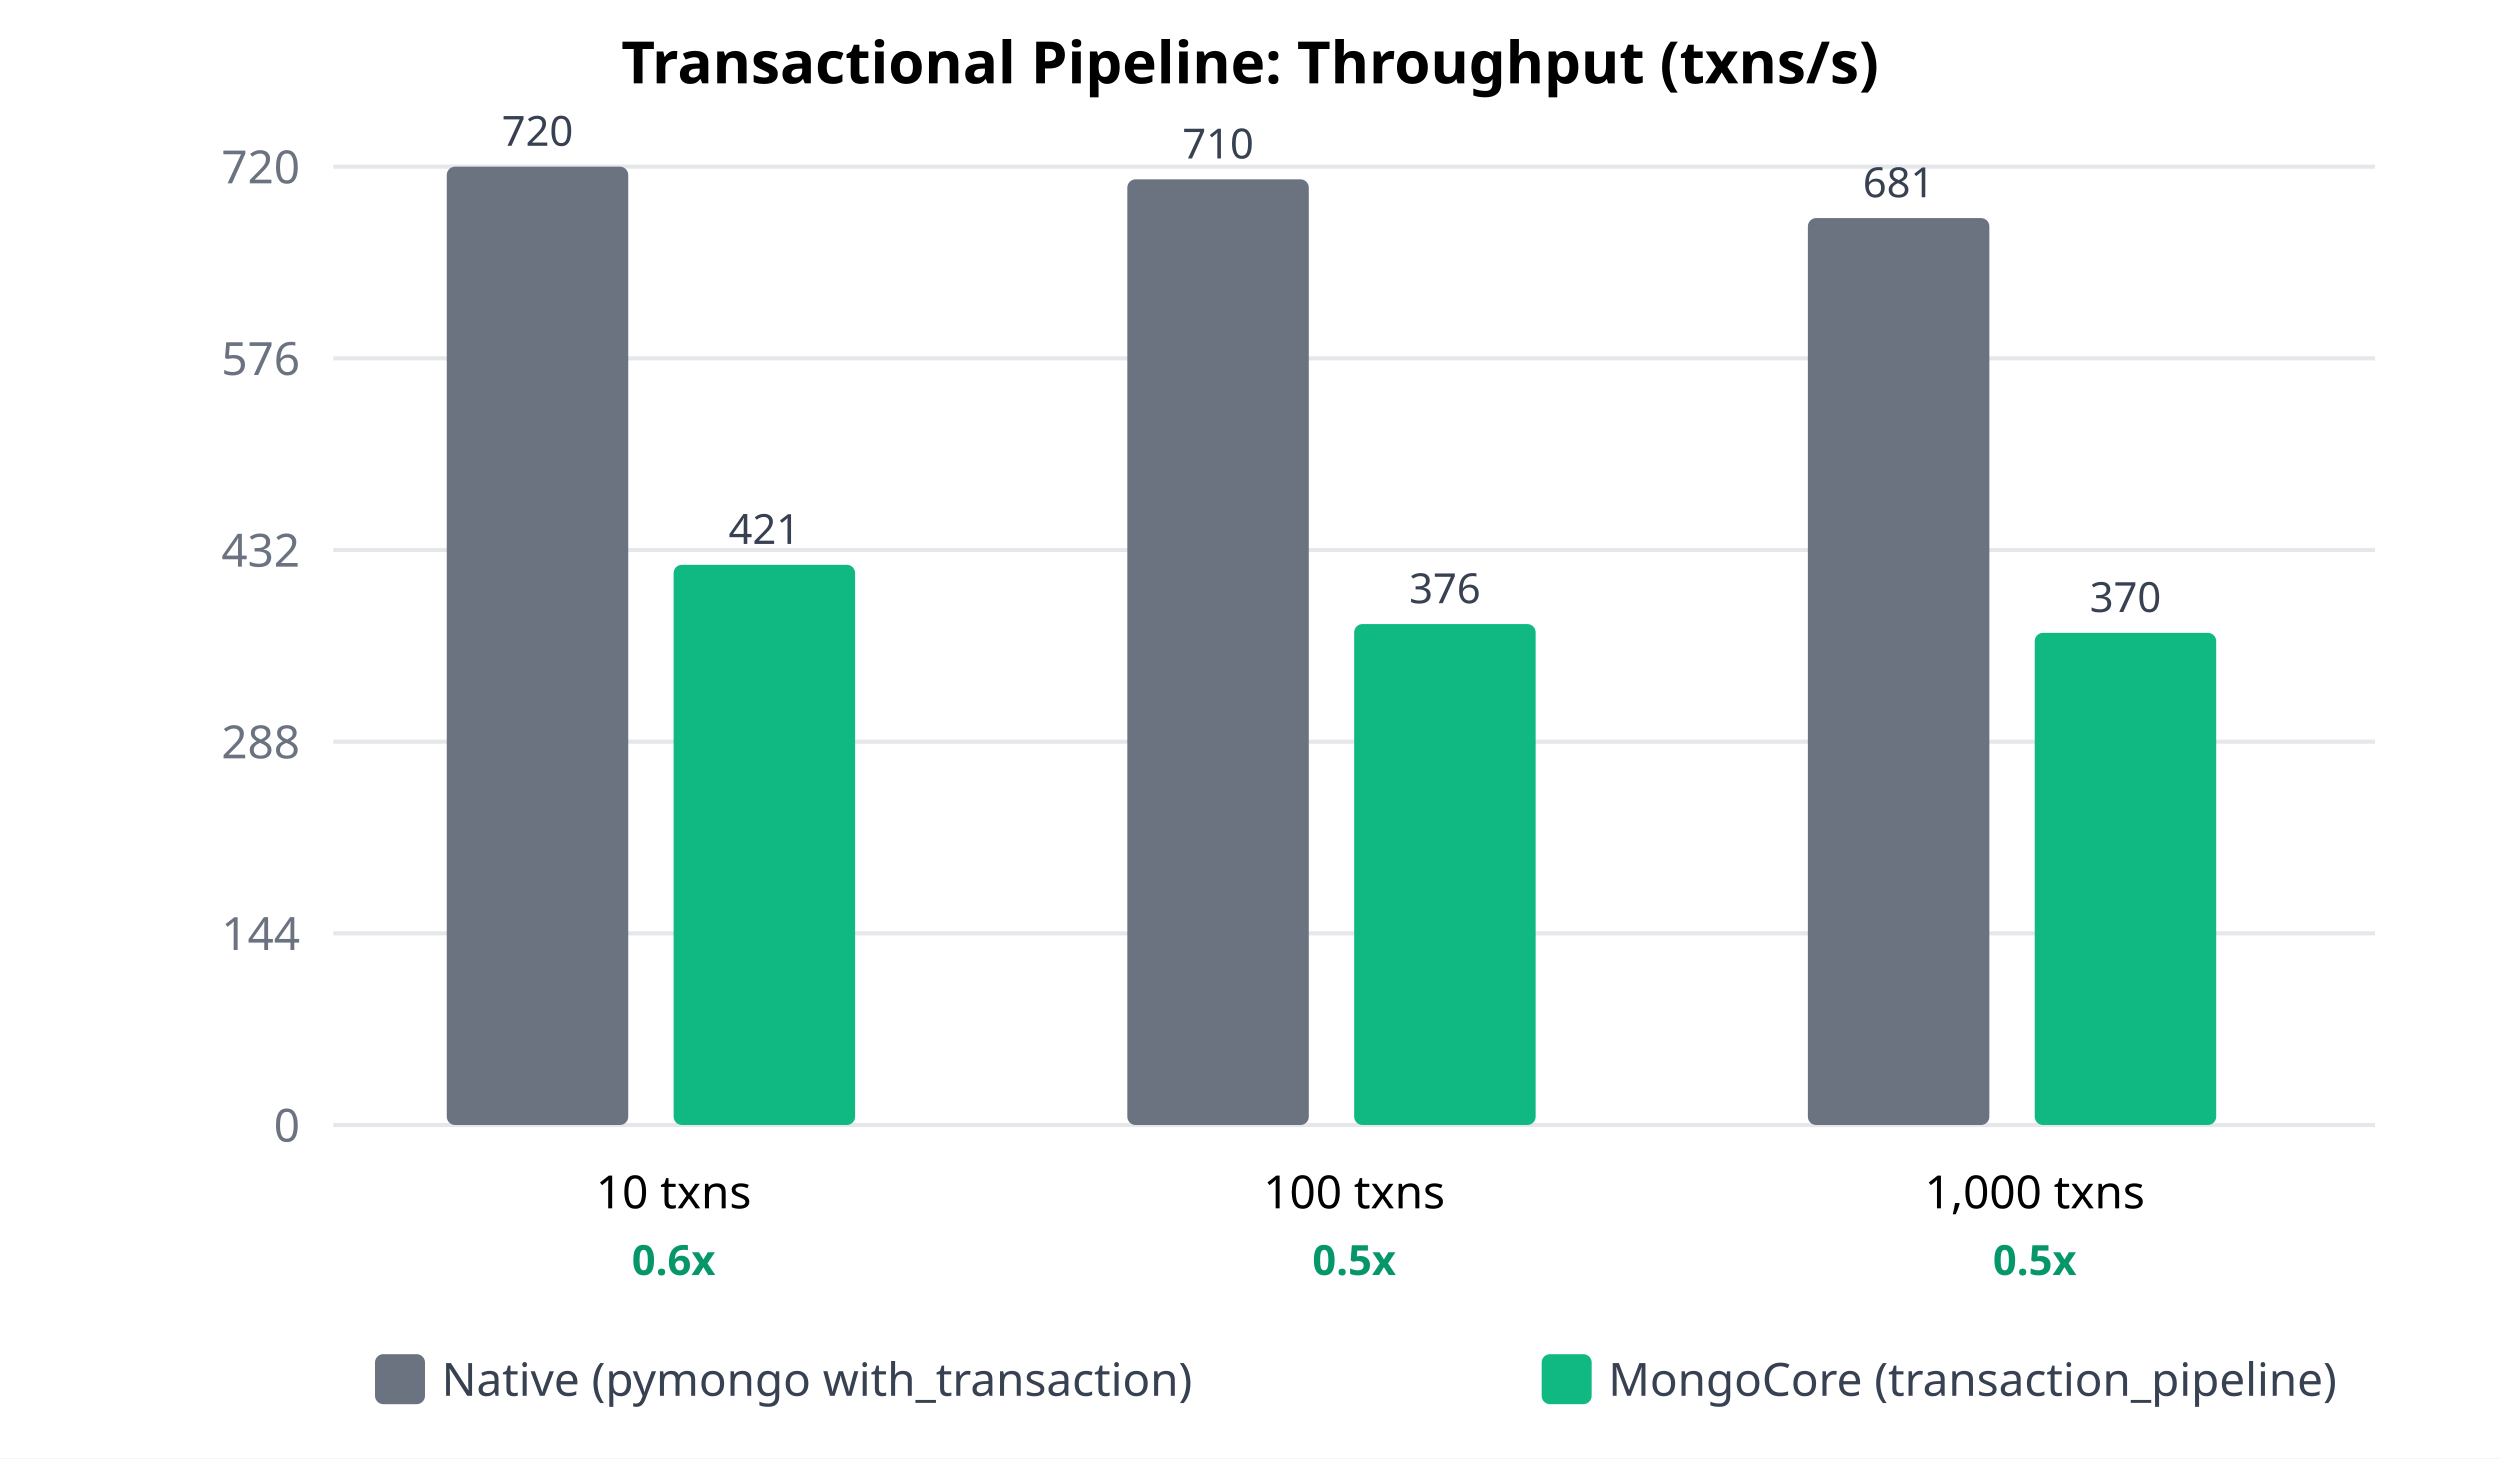
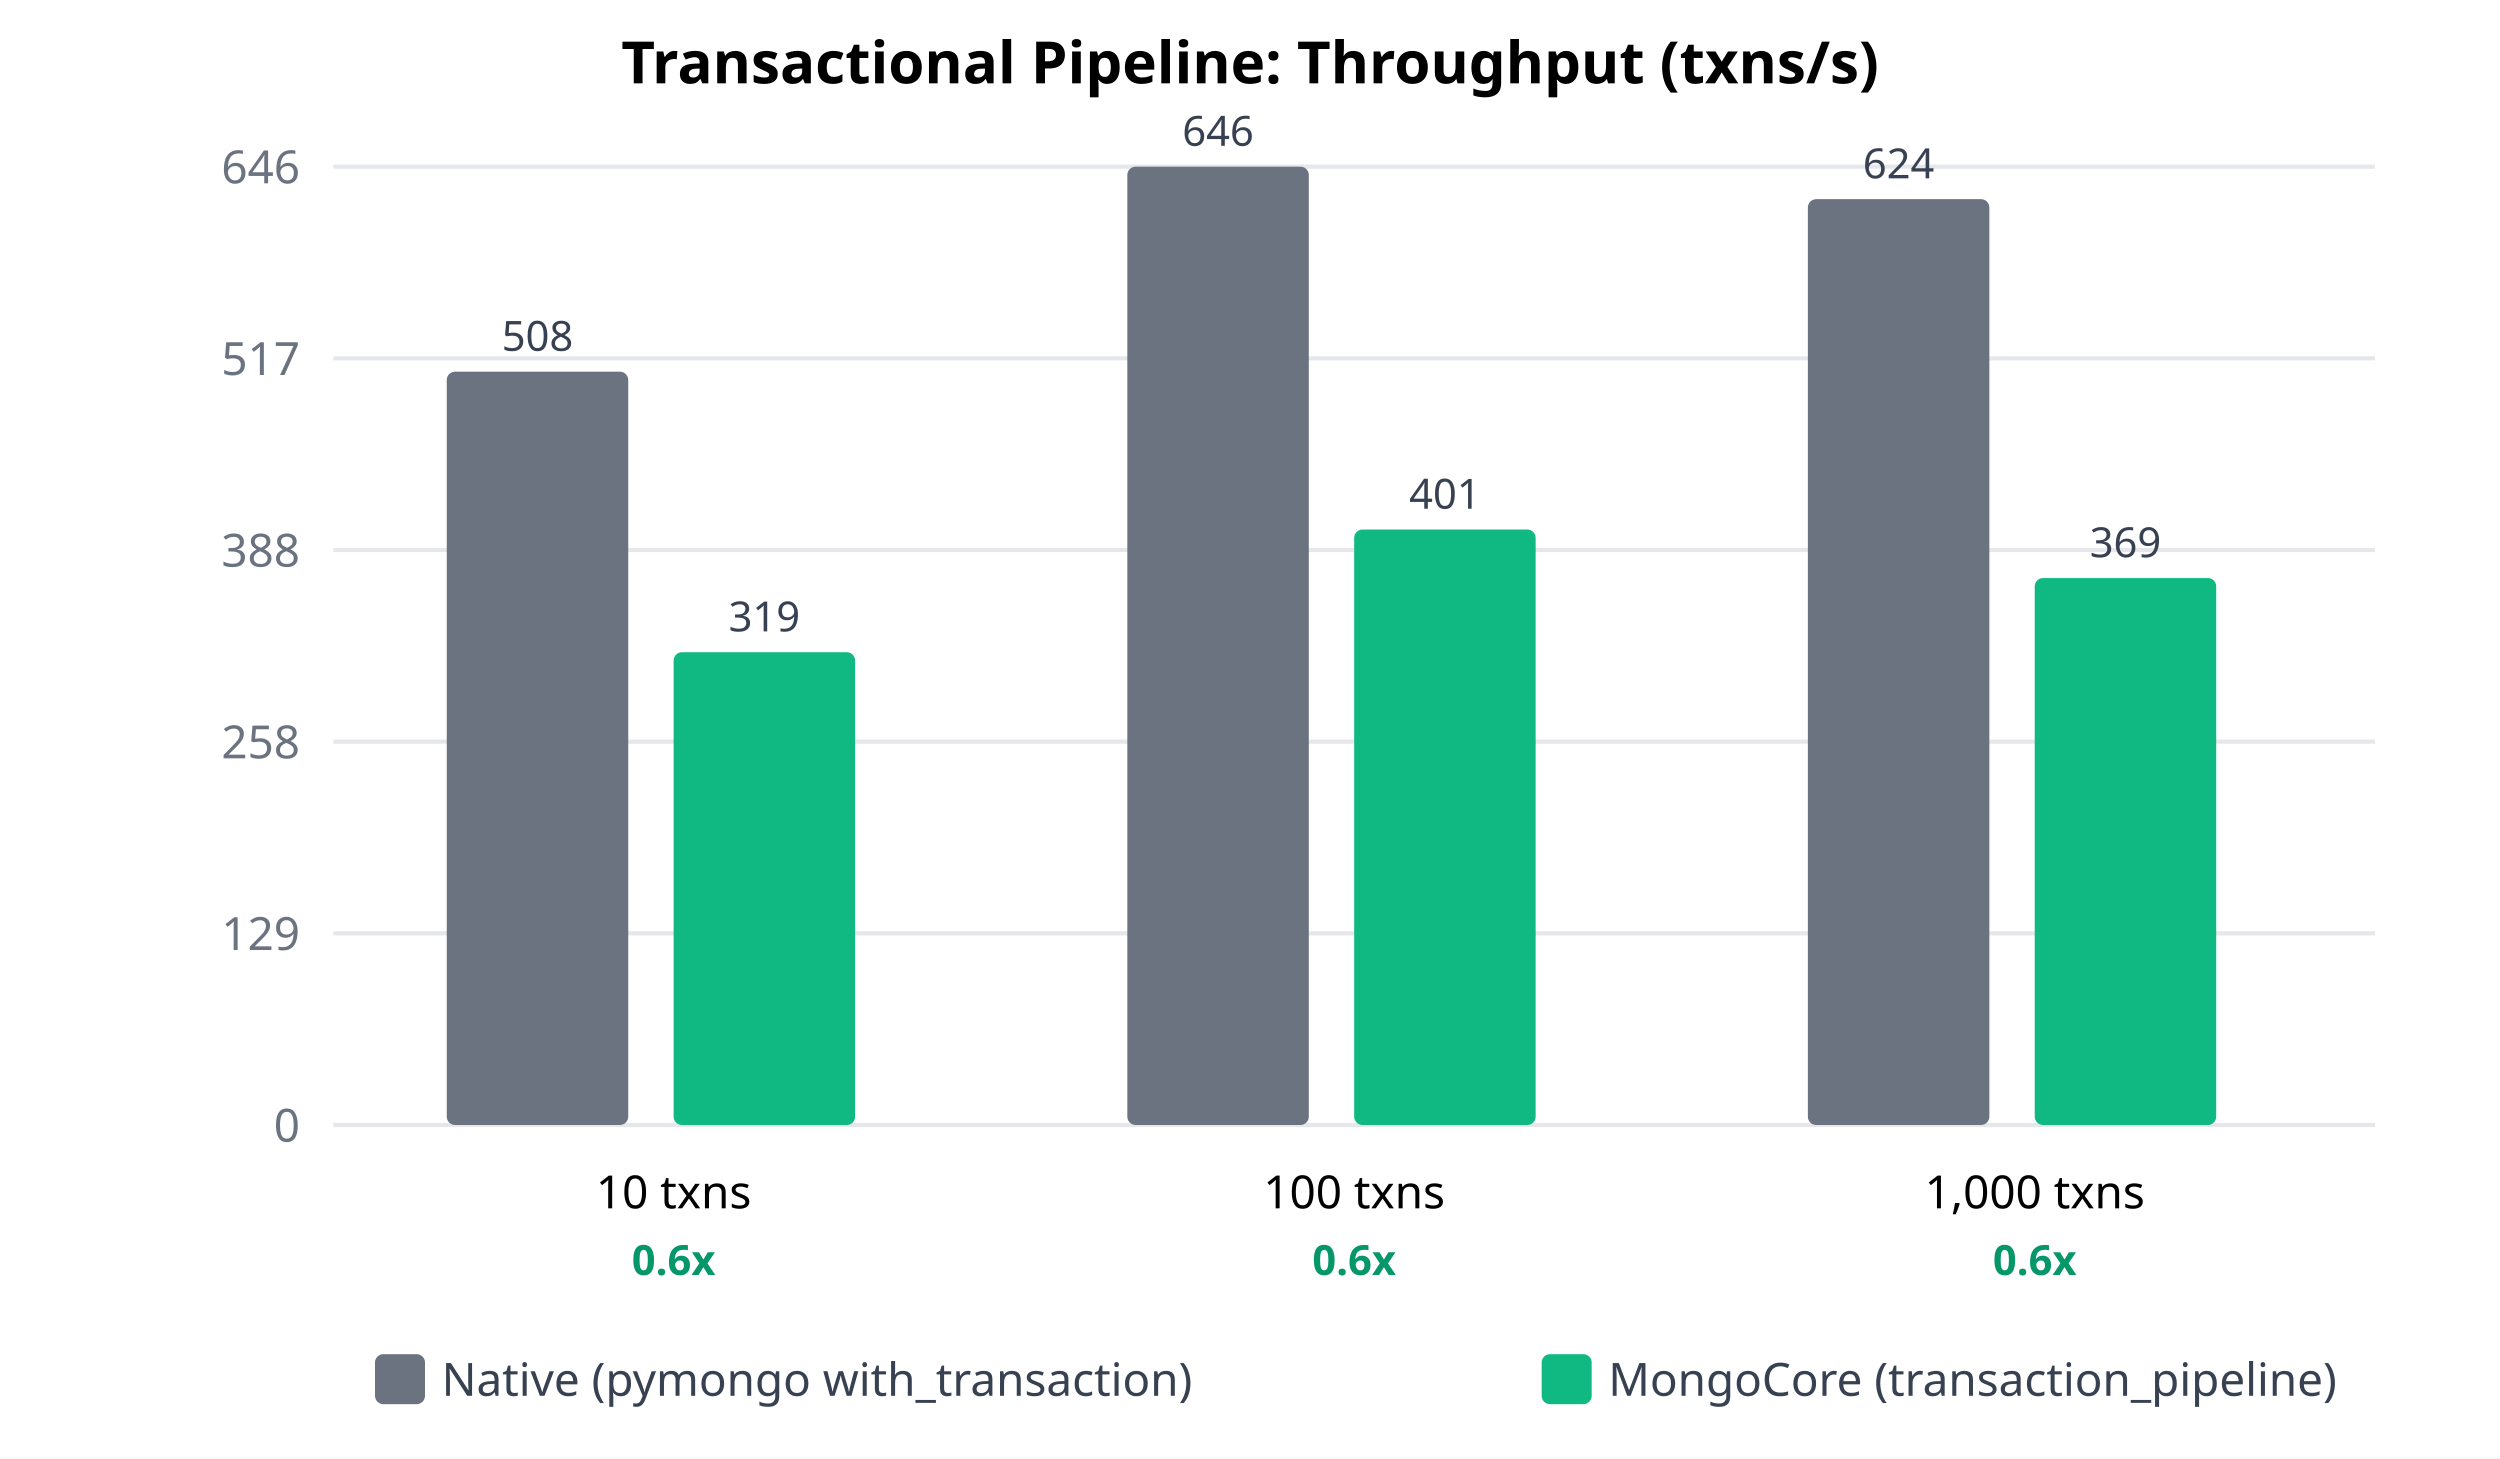
<svg xmlns="http://www.w3.org/2000/svg" viewBox="0 0 600 350" font-family="system-ui, sans-serif" font-size="12">
  <rect width="600" height="350" fill="white" />
  <text x="300.0" y="20" text-anchor="middle" font-size="14" font-weight="bold">Transactional Pipeline: Throughput (txns/s)</text>
  <line x1="80" y1="270.0" x2="570" y2="270.0" stroke="#e5e7eb" stroke-width="1" />
  <text x="72" y="274.0" text-anchor="end" font-size="11" fill="#6b7280">0</text>
  <line x1="80" y1="224.0" x2="570" y2="224.0" stroke="#e5e7eb" stroke-width="1" />
-   <text x="72" y="228.0" text-anchor="end" font-size="11" fill="#6b7280">144</text>
+   <text x="72" y="228.0" text-anchor="end" font-size="11" fill="#6b7280">129</text>
  <line x1="80" y1="178.0" x2="570" y2="178.0" stroke="#e5e7eb" stroke-width="1" />
-   <text x="72" y="182.0" text-anchor="end" font-size="11" fill="#6b7280">288</text>
+   <text x="72" y="182.0" text-anchor="end" font-size="11" fill="#6b7280">258</text>
  <line x1="80" y1="132.0" x2="570" y2="132.0" stroke="#e5e7eb" stroke-width="1" />
-   <text x="72" y="136.0" text-anchor="end" font-size="11" fill="#6b7280">432</text>
+   <text x="72" y="136.0" text-anchor="end" font-size="11" fill="#6b7280">388</text>
  <line x1="80" y1="86" x2="570" y2="86" stroke="#e5e7eb" stroke-width="1" />
-   <text x="72" y="90" text-anchor="end" font-size="11" fill="#6b7280">576</text>
+   <text x="72" y="90" text-anchor="end" font-size="11" fill="#6b7280">517</text>
  <line x1="80" y1="40.0" x2="570" y2="40.0" stroke="#e5e7eb" stroke-width="1" />
-   <text x="72" y="44.0" text-anchor="end" font-size="11" fill="#6b7280">720</text>
-   <rect x="107.222" y="40.0" width="43.556" height="230.0" fill="#6b7280" rx="2" />
-   <text x="129.0" y="35.0" text-anchor="middle" font-size="10" fill="#374151">720</text>
-   <rect x="161.667" y="135.548" width="43.556" height="134.452" fill="#10b981" rx="2" />
-   <text x="183.444" y="130.548" text-anchor="middle" font-size="10" fill="#374151">421</text>
+   <text x="72" y="44.0" text-anchor="end" font-size="11" fill="#6b7280">646</text>
+   <rect x="107.222" y="89.204" width="43.556" height="180.796" fill="#6b7280" rx="2" />
+   <text x="129.0" y="84.204" text-anchor="middle" font-size="10" fill="#374151">508</text>
+   <rect x="161.667" y="156.531" width="43.556" height="113.469" fill="#10b981" rx="2" />
+   <text x="183.444" y="151.531" text-anchor="middle" font-size="10" fill="#374151">319</text>
  <text x="161.667" y="290" text-anchor="middle" font-size="11">10 txns</text>
  <text x="161.667" y="306" text-anchor="middle" font-size="10" fill="#059669" font-weight="bold">0.6x</text>
-   <rect x="270.556" y="43.037" width="43.556" height="226.963" fill="#6b7280" rx="2" />
-   <text x="292.333" y="38.037" text-anchor="middle" font-size="10" fill="#374151">710</text>
-   <rect x="325.0" y="149.773" width="43.556" height="120.227" fill="#10b981" rx="2" />
-   <text x="346.778" y="144.773" text-anchor="middle" font-size="10" fill="#374151">376</text>
+   <rect x="270.556" y="40.0" width="43.556" height="230.0" fill="#6b7280" rx="2" />
+   <text x="292.333" y="35.0" text-anchor="middle" font-size="10" fill="#374151">646</text>
+   <rect x="325.0" y="127.087" width="43.556" height="142.913" fill="#10b981" rx="2" />
+   <text x="346.778" y="122.087" text-anchor="middle" font-size="10" fill="#374151">401</text>
  <text x="325.0" y="290" text-anchor="middle" font-size="11">100 txns</text>
-   <text x="325.0" y="306" text-anchor="middle" font-size="10" fill="#059669" font-weight="bold">0.5x</text>
-   <rect x="433.889" y="52.339" width="43.556" height="217.661" fill="#6b7280" rx="2" />
-   <text x="455.667" y="47.339" text-anchor="middle" font-size="10" fill="#374151">681</text>
-   <rect x="488.333" y="151.883" width="43.556" height="118.117" fill="#10b981" rx="2" />
-   <text x="510.111" y="146.883" text-anchor="middle" font-size="10" fill="#374151">370</text>
+   <text x="325.0" y="306" text-anchor="middle" font-size="10" fill="#059669" font-weight="bold">0.6x</text>
+   <rect x="433.889" y="47.797" width="43.556" height="222.203" fill="#6b7280" rx="2" />
+   <text x="455.667" y="42.797" text-anchor="middle" font-size="10" fill="#374151">624</text>
+   <rect x="488.333" y="138.729" width="43.556" height="131.271" fill="#10b981" rx="2" />
+   <text x="510.111" y="133.729" text-anchor="middle" font-size="10" fill="#374151">369</text>
  <text x="488.333" y="290" text-anchor="middle" font-size="11">1,000 txns</text>
-   <text x="488.333" y="306" text-anchor="middle" font-size="10" fill="#059669" font-weight="bold">0.5x</text>
+   <text x="488.333" y="306" text-anchor="middle" font-size="10" fill="#059669" font-weight="bold">0.6x</text>
  <rect x="90" y="325" width="12" height="12" fill="#6b7280" rx="2" />
  <text x="106" y="335" font-size="11" fill="#374151">Native (pymongo with_transaction)</text>
  <rect x="370" y="325" width="12" height="12" fill="#10b981" rx="2" />
  <text x="386" y="335" font-size="11" fill="#374151">MongoCore (transaction_pipeline)</text>
</svg>
